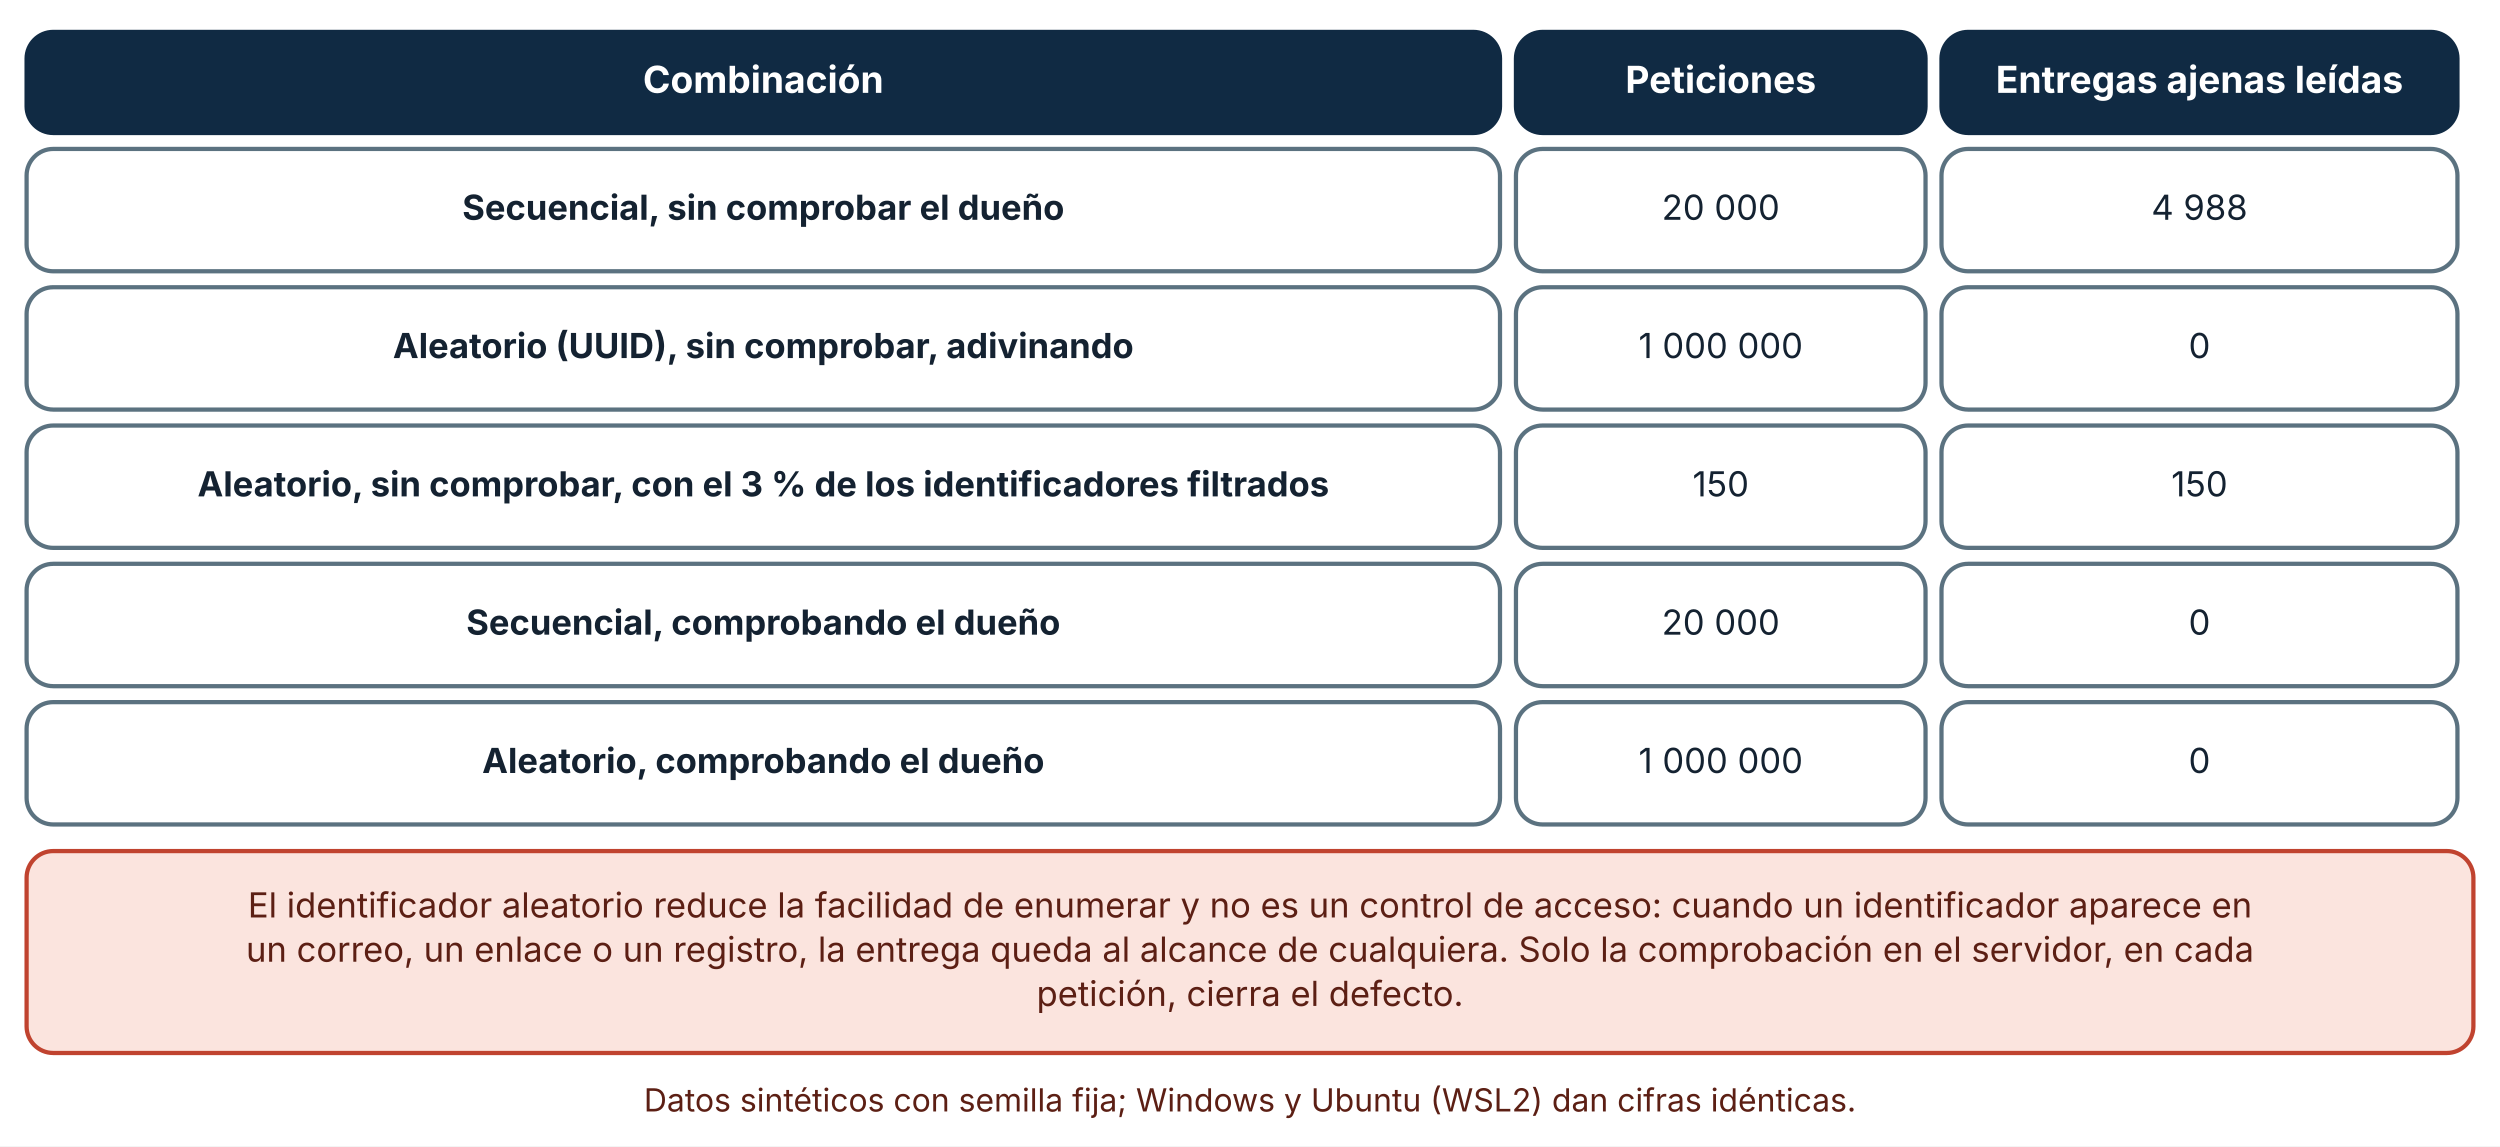
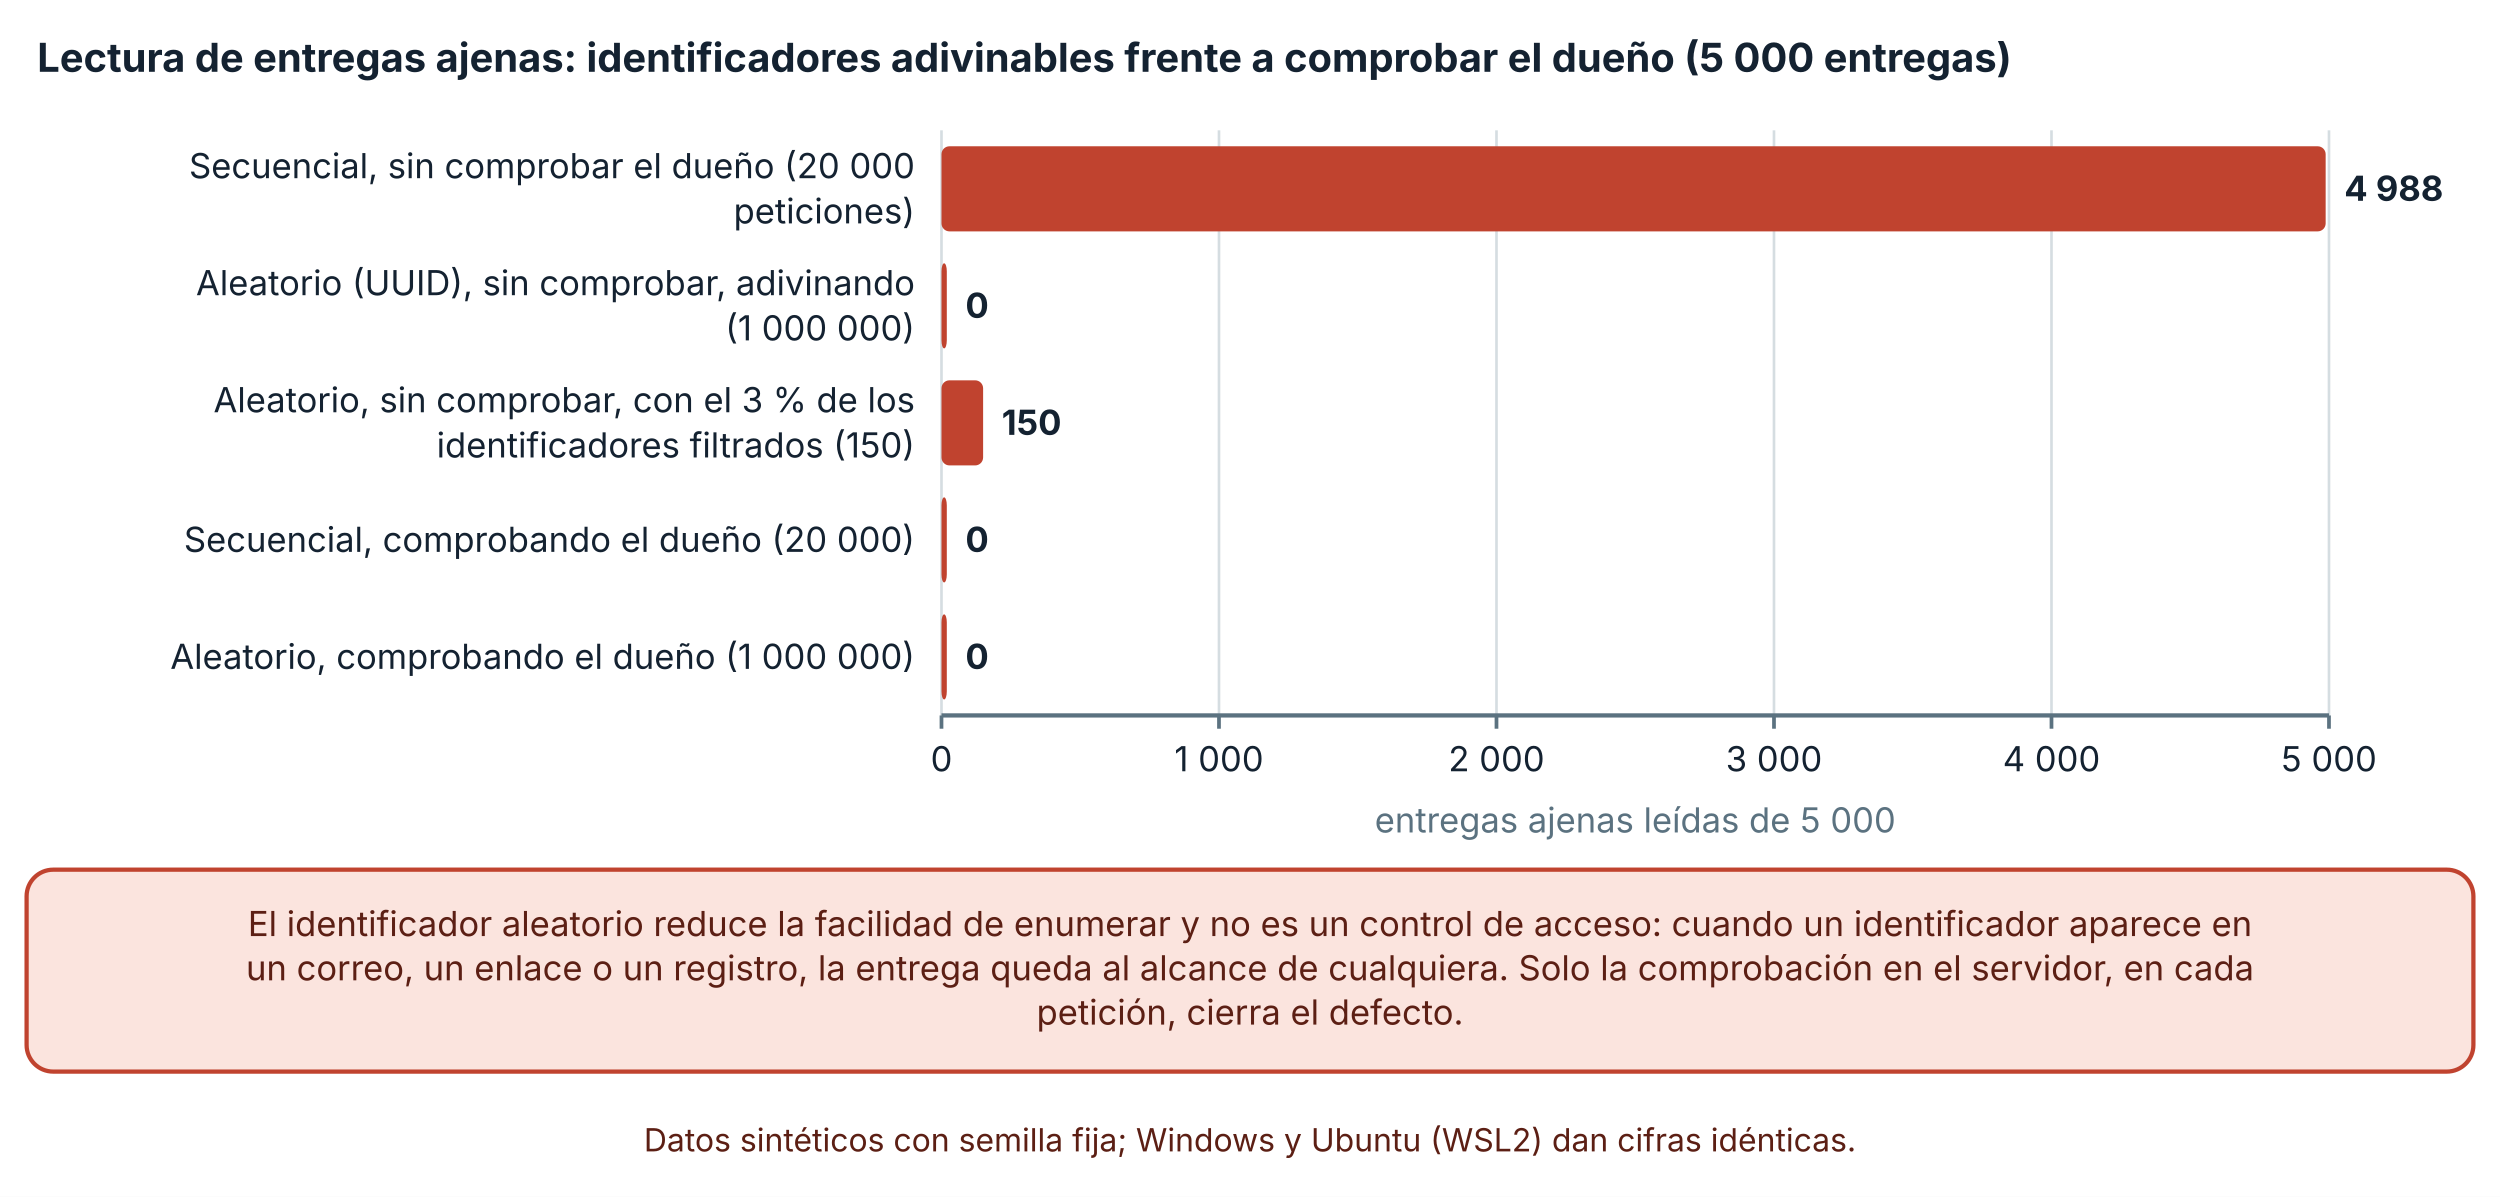
- <svg xmlns="http://www.w3.org/2000/svg" viewBox="0 0 940 431" width="940" height="431" role="img" aria-labelledby="t d" font-family="Inter, 'Segoe UI', system-ui, -apple-system, sans-serif">
+ <svg xmlns="http://www.w3.org/2000/svg" viewBox="0 0 940 450" width="940" height="450" role="img" aria-labelledby="t d" font-family="Inter, 'Segoe UI', system-ui, -apple-system, sans-serif">
  <defs>
    <marker id="arrow" viewBox="0 0 10 10" refX="9" refY="5" markerWidth="8" markerHeight="8" orient="auto-start-reverse">
      <path d="M0,0 L10,5 L0,10 z" fill="#32505f" />
    </marker>
    <marker id="arrow-coral" viewBox="0 0 10 10" refX="9" refY="5" markerWidth="8" markerHeight="8" orient="auto-start-reverse">
      <path d="M0,0 L10,5 L0,10 z" fill="#c0432f" />
    </marker>
  </defs>
-   <rect width="940" height="431" fill="#ffffff" />
-   <rect x="10" y="12" width="554" height="38" rx="10" fill="#102a43" stroke="#102a43" stroke-width="1.6" />
-   <text x="287" y="34.92" font-size="14" text-anchor="middle" font-weight="700" fill="#ffffff">
-     <tspan x="287" dy="0">Combinación</tspan>
+   <rect width="940" height="450" fill="#ffffff" />
+   <text x="14" y="27" font-size="15" text-anchor="start" font-weight="700" fill="#142231">
+     <tspan x="14" dy="0">Lectura de entregas ajenas: identificadores adivinables frente a comprobar el dueño (5 000 entregas)</tspan>
  </text>
-   <rect x="570" y="12" width="154" height="38" rx="10" fill="#102a43" stroke="#102a43" stroke-width="1.6" />
-   <text x="647" y="34.92" font-size="14" text-anchor="middle" font-weight="700" fill="#ffffff">
-     <tspan x="647" dy="0">Peticiones</tspan>
+   <line x1="354" y1="49" x2="354" y2="269" stroke="#d5dde1" stroke-width="1" />
+   <line x1="354" y1="269" x2="354" y2="274" stroke="#5b7280" stroke-width="1.4" />
+   <text x="354" y="290" font-size="13" text-anchor="middle" font-weight="400" fill="#142231">
+     <tspan x="354" dy="0">0</tspan>
  </text>
-   <rect x="730" y="12" width="194" height="38" rx="10" fill="#102a43" stroke="#102a43" stroke-width="1.6" />
-   <text x="827" y="34.92" font-size="14" text-anchor="middle" font-weight="700" fill="#ffffff">
-     <tspan x="827" dy="0">Entregas ajenas leídas</tspan>
+   <line x1="458.34" y1="49" x2="458.34" y2="269" stroke="#d5dde1" stroke-width="1" />
+   <line x1="458.34" y1="269" x2="458.34" y2="274" stroke="#5b7280" stroke-width="1.4" />
+   <text x="458.34" y="290" font-size="13" text-anchor="middle" font-weight="400" fill="#142231">
+     <tspan x="458.34" dy="0">1 000</tspan>
  </text>
-   <rect x="10" y="56" width="554" height="46" rx="10" fill="#ffffff" stroke="#5b7280" stroke-width="1.6" />
-   <text x="287" y="82.64" font-size="13" text-anchor="middle" font-weight="700" fill="#142231">
-     <tspan x="287" dy="0">Secuencial, sin comprobar el dueño</tspan>
+   <line x1="562.68" y1="49" x2="562.68" y2="269" stroke="#d5dde1" stroke-width="1" />
+   <line x1="562.68" y1="269" x2="562.68" y2="274" stroke="#5b7280" stroke-width="1.4" />
+   <text x="562.68" y="290" font-size="13" text-anchor="middle" font-weight="400" fill="#142231">
+     <tspan x="562.68" dy="0">2 000</tspan>
  </text>
-   <rect x="570" y="56" width="154" height="46" rx="10" fill="#ffffff" stroke="#5b7280" stroke-width="1.6" />
-   <text x="647" y="82.64" font-size="13" text-anchor="middle" font-weight="400" fill="#142231">
-     <tspan x="647" dy="0">20 000</tspan>
+   <line x1="667.02" y1="49" x2="667.02" y2="269" stroke="#d5dde1" stroke-width="1" />
+   <line x1="667.02" y1="269" x2="667.02" y2="274" stroke="#5b7280" stroke-width="1.4" />
+   <text x="667.02" y="290" font-size="13" text-anchor="middle" font-weight="400" fill="#142231">
+     <tspan x="667.02" dy="0">3 000</tspan>
  </text>
-   <rect x="730" y="56" width="194" height="46" rx="10" fill="#ffffff" stroke="#5b7280" stroke-width="1.6" />
-   <text x="827" y="82.64" font-size="13" text-anchor="middle" font-weight="400" fill="#142231">
-     <tspan x="827" dy="0">4 988</tspan>
+   <line x1="771.36" y1="49" x2="771.36" y2="269" stroke="#d5dde1" stroke-width="1" />
+   <line x1="771.36" y1="269" x2="771.36" y2="274" stroke="#5b7280" stroke-width="1.4" />
+   <text x="771.36" y="290" font-size="13" text-anchor="middle" font-weight="400" fill="#142231">
+     <tspan x="771.36" dy="0">4 000</tspan>
  </text>
-   <rect x="10" y="108" width="554" height="46" rx="10" fill="#ffffff" stroke="#5b7280" stroke-width="1.6" />
-   <text x="287" y="134.64" font-size="13" text-anchor="middle" font-weight="700" fill="#142231">
-     <tspan x="287" dy="0">Aleatorio (UUID), sin comprobar, adivinando</tspan>
+   <line x1="875.7" y1="49" x2="875.7" y2="269" stroke="#d5dde1" stroke-width="1" />
+   <line x1="875.7" y1="269" x2="875.7" y2="274" stroke="#5b7280" stroke-width="1.4" />
+   <text x="875.7" y="290" font-size="13" text-anchor="middle" font-weight="400" fill="#142231">
+     <tspan x="875.7" dy="0">5 000</tspan>
  </text>
-   <rect x="570" y="108" width="154" height="46" rx="10" fill="#ffffff" stroke="#5b7280" stroke-width="1.6" />
-   <text x="647" y="134.64" font-size="13" text-anchor="middle" font-weight="400" fill="#142231">
-     <tspan x="647" dy="0">1 000 000</tspan>
+   <line x1="354" y1="269" x2="875.7" y2="269" stroke="#5b7280" stroke-width="1.6" />
+   <text x="344" y="67" font-size="13" text-anchor="end" font-weight="400" fill="#142231">
+     <tspan x="344" dy="0">Secuencial, sin comprobar el dueño (20 000</tspan>
  </text>
-   <rect x="730" y="108" width="194" height="46" rx="10" fill="#ffffff" stroke="#5b7280" stroke-width="1.6" />
-   <text x="827" y="134.64" font-size="13" text-anchor="middle" font-weight="400" fill="#142231">
-     <tspan x="827" dy="0">0</tspan>
+   <text x="344" y="84" font-size="13" text-anchor="end" font-weight="400" fill="#142231">
+     <tspan x="344" dy="0">peticiones)</tspan>
  </text>
-   <rect x="10" y="160" width="554" height="46" rx="10" fill="#ffffff" stroke="#5b7280" stroke-width="1.6" />
-   <text x="287" y="186.64" font-size="13" text-anchor="middle" font-weight="700" fill="#142231">
-     <tspan x="287" dy="0">Aleatorio, sin comprobar, con el 3 % de los identificadores filtrados</tspan>
+   <text x="344" y="111" font-size="13" text-anchor="end" font-weight="400" fill="#142231">
+     <tspan x="344" dy="0">Aleatorio (UUID), sin comprobar, adivinando</tspan>
  </text>
-   <rect x="570" y="160" width="154" height="46" rx="10" fill="#ffffff" stroke="#5b7280" stroke-width="1.6" />
-   <text x="647" y="186.64" font-size="13" text-anchor="middle" font-weight="400" fill="#142231">
-     <tspan x="647" dy="0">150</tspan>
+   <text x="344" y="128" font-size="13" text-anchor="end" font-weight="400" fill="#142231">
+     <tspan x="344" dy="0">(1 000 000)</tspan>
  </text>
-   <rect x="730" y="160" width="194" height="46" rx="10" fill="#ffffff" stroke="#5b7280" stroke-width="1.6" />
-   <text x="827" y="186.64" font-size="13" text-anchor="middle" font-weight="400" fill="#142231">
-     <tspan x="827" dy="0">150</tspan>
+   <text x="344" y="155" font-size="13" text-anchor="end" font-weight="400" fill="#142231">
+     <tspan x="344" dy="0">Aleatorio, sin comprobar, con el 3 % de los</tspan>
  </text>
-   <rect x="10" y="212" width="554" height="46" rx="10" fill="#ffffff" stroke="#5b7280" stroke-width="1.6" />
-   <text x="287" y="238.64" font-size="13" text-anchor="middle" font-weight="700" fill="#142231">
-     <tspan x="287" dy="0">Secuencial, comprobando el dueño</tspan>
+   <text x="344" y="172" font-size="13" text-anchor="end" font-weight="400" fill="#142231">
+     <tspan x="344" dy="0">identificadores filtrados (150)</tspan>
  </text>
-   <rect x="570" y="212" width="154" height="46" rx="10" fill="#ffffff" stroke="#5b7280" stroke-width="1.6" />
-   <text x="647" y="238.64" font-size="13" text-anchor="middle" font-weight="400" fill="#142231">
-     <tspan x="647" dy="0">20 000</tspan>
+   <text x="344" y="207.5" font-size="13" text-anchor="end" font-weight="400" fill="#142231">
+     <tspan x="344" dy="0">Secuencial, comprobando el dueño (20 000)</tspan>
  </text>
-   <rect x="730" y="212" width="194" height="46" rx="10" fill="#ffffff" stroke="#5b7280" stroke-width="1.6" />
-   <text x="827" y="238.64" font-size="13" text-anchor="middle" font-weight="400" fill="#142231">
-     <tspan x="827" dy="0">0</tspan>
+   <text x="344" y="251.5" font-size="13" text-anchor="end" font-weight="400" fill="#142231">
+     <tspan x="344" dy="0">Aleatorio, comprobando el dueño (1 000 000)</tspan>
  </text>
-   <rect x="10" y="264" width="554" height="46" rx="10" fill="#ffffff" stroke="#5b7280" stroke-width="1.6" />
-   <text x="287" y="290.64" font-size="13" text-anchor="middle" font-weight="700" fill="#142231">
-     <tspan x="287" dy="0">Aleatorio, comprobando el dueño</tspan>
+   <rect x="354" y="55" width="520.448" height="32" rx="3" fill="#c0432f" />
+   <text x="881.448" y="75.5" font-size="13" text-anchor="start" font-weight="700" fill="#142231">
+     <tspan x="881.448" dy="0">4 988</tspan>
  </text>
-   <rect x="570" y="264" width="154" height="46" rx="10" fill="#ffffff" stroke="#5b7280" stroke-width="1.6" />
-   <text x="647" y="290.64" font-size="13" text-anchor="middle" font-weight="400" fill="#142231">
-     <tspan x="647" dy="0">1 000 000</tspan>
+   <rect x="354" y="99" width="2" height="32" rx="3" fill="#c0432f" />
+   <text x="363" y="119.5" font-size="13" text-anchor="start" font-weight="700" fill="#142231">
+     <tspan x="363" dy="0">0</tspan>
  </text>
-   <rect x="730" y="264" width="194" height="46" rx="10" fill="#ffffff" stroke="#5b7280" stroke-width="1.6" />
-   <text x="827" y="290.64" font-size="13" text-anchor="middle" font-weight="400" fill="#142231">
-     <tspan x="827" dy="0">0</tspan>
+   <rect x="354" y="143" width="15.651" height="32" rx="3" fill="#c0432f" />
+   <text x="376.651" y="163.5" font-size="13" text-anchor="start" font-weight="700" fill="#142231">
+     <tspan x="376.651" dy="0">150</tspan>
  </text>
-   <rect x="10" y="320" width="920" height="75.92" rx="10" fill="#fbe4de" stroke="#c0432f" stroke-width="1.6" />
-   <text x="470" y="344.96" font-size="13" text-anchor="middle" font-weight="400" fill="#5c1f14">
+   <rect x="354" y="187" width="2" height="32" rx="3" fill="#c0432f" />
+   <text x="363" y="207.5" font-size="13" text-anchor="start" font-weight="700" fill="#142231">
+     <tspan x="363" dy="0">0</tspan>
+   </text>
+   <rect x="354" y="231" width="2" height="32" rx="3" fill="#c0432f" />
+   <text x="363" y="251.5" font-size="13" text-anchor="start" font-weight="700" fill="#142231">
+     <tspan x="363" dy="0">0</tspan>
+   </text>
+   <text x="614.85" y="313" font-size="13" text-anchor="middle" font-weight="400" fill="#5b7280">
+     <tspan x="614.85" dy="0">entregas ajenas leídas de 5 000</tspan>
+   </text>
+   <rect x="10" y="327" width="920" height="75.92" rx="10" fill="#fbe4de" stroke="#c0432f" stroke-width="1.6" />
+   <text x="470" y="351.96" font-size="13" text-anchor="middle" font-weight="400" fill="#5c1f14">
    <tspan x="470" dy="0">El identificador aleatorio reduce la facilidad de enumerar y no es un control de acceso: cuando un identificador aparece en</tspan>
  </text>
-   <text x="470" y="361.6" font-size="13" text-anchor="middle" font-weight="400" fill="#5c1f14">
+   <text x="470" y="368.6" font-size="13" text-anchor="middle" font-weight="400" fill="#5c1f14">
    <tspan x="470" dy="0">un correo, un enlace o un registro, la entrega queda al alcance de cualquiera. Solo la comprobación en el servidor, en cada</tspan>
  </text>
-   <text x="470" y="378.24" font-size="13" text-anchor="middle" font-weight="400" fill="#5c1f14">
+   <text x="470" y="385.24" font-size="13" text-anchor="middle" font-weight="400" fill="#5c1f14">
    <tspan x="470" dy="0">petición, cierra el defecto.</tspan>
  </text>
-   <text x="470" y="417.92" font-size="12" text-anchor="middle" font-weight="400" fill="#5c1f14">
+   <text x="470" y="432.92" font-size="12" text-anchor="middle" font-weight="400" fill="#5c1f14">
    <tspan x="470" dy="0">Datos sintéticos con semilla fija; Windows y Ubuntu (WSL2) dan cifras idénticas.</tspan>
  </text>
</svg>
